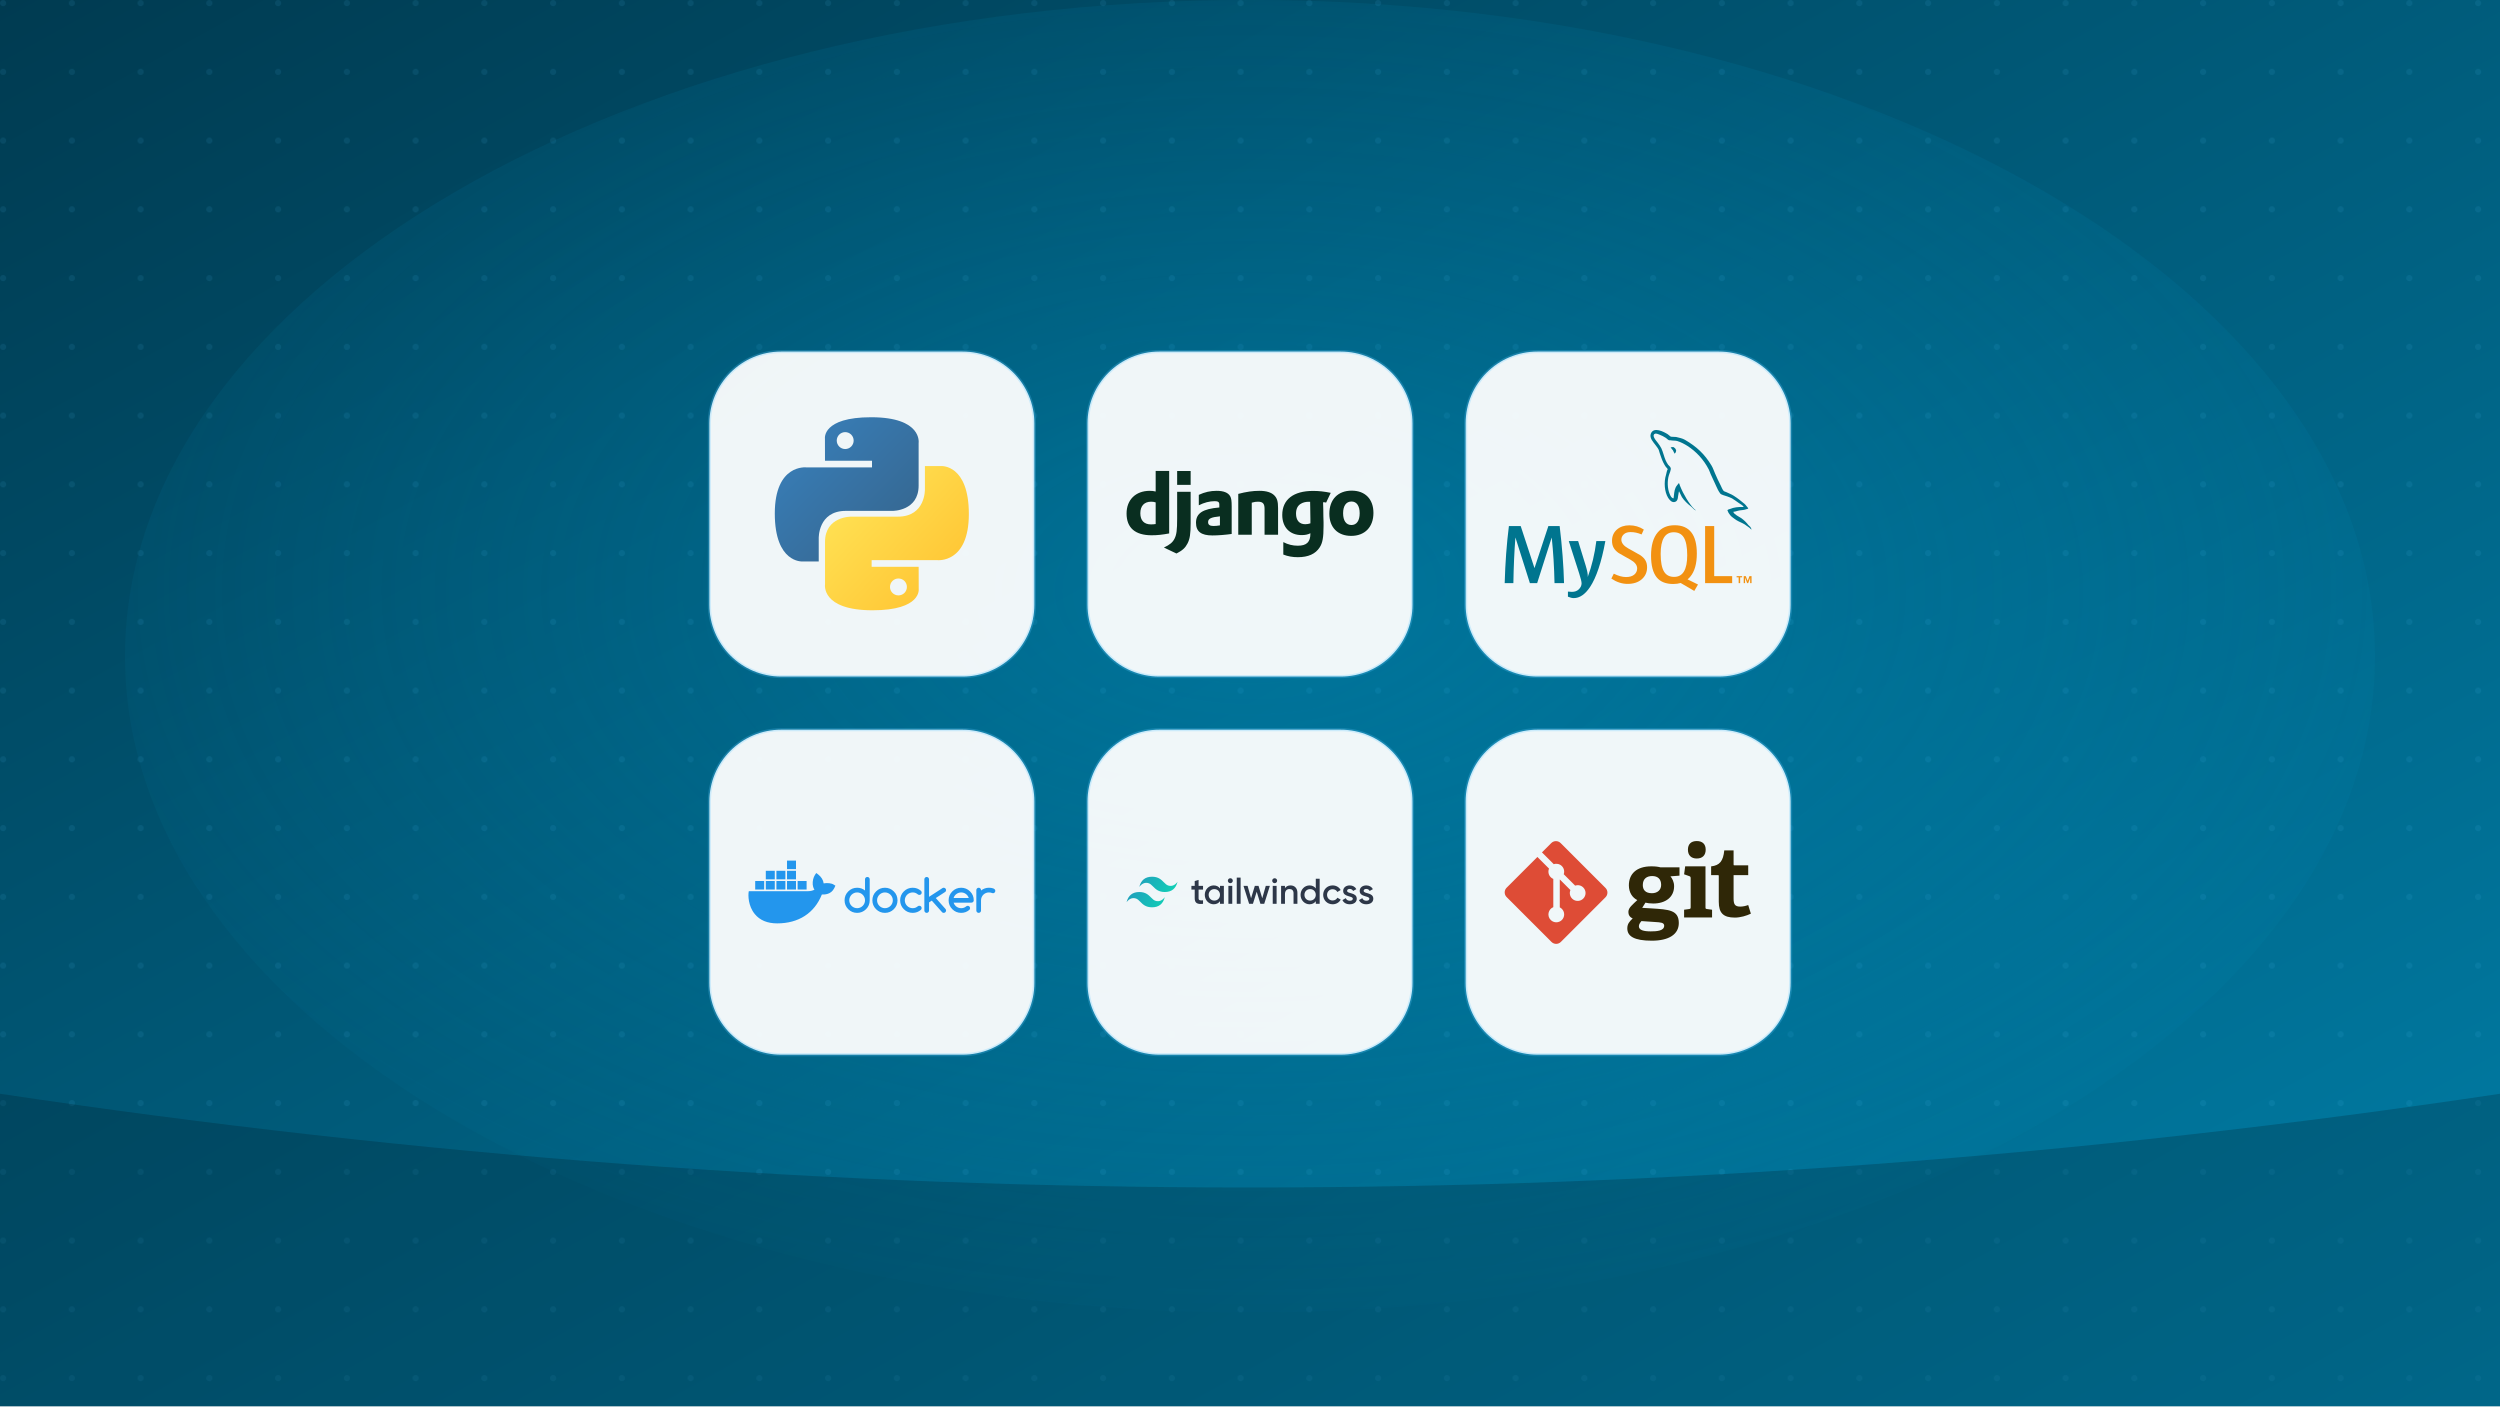
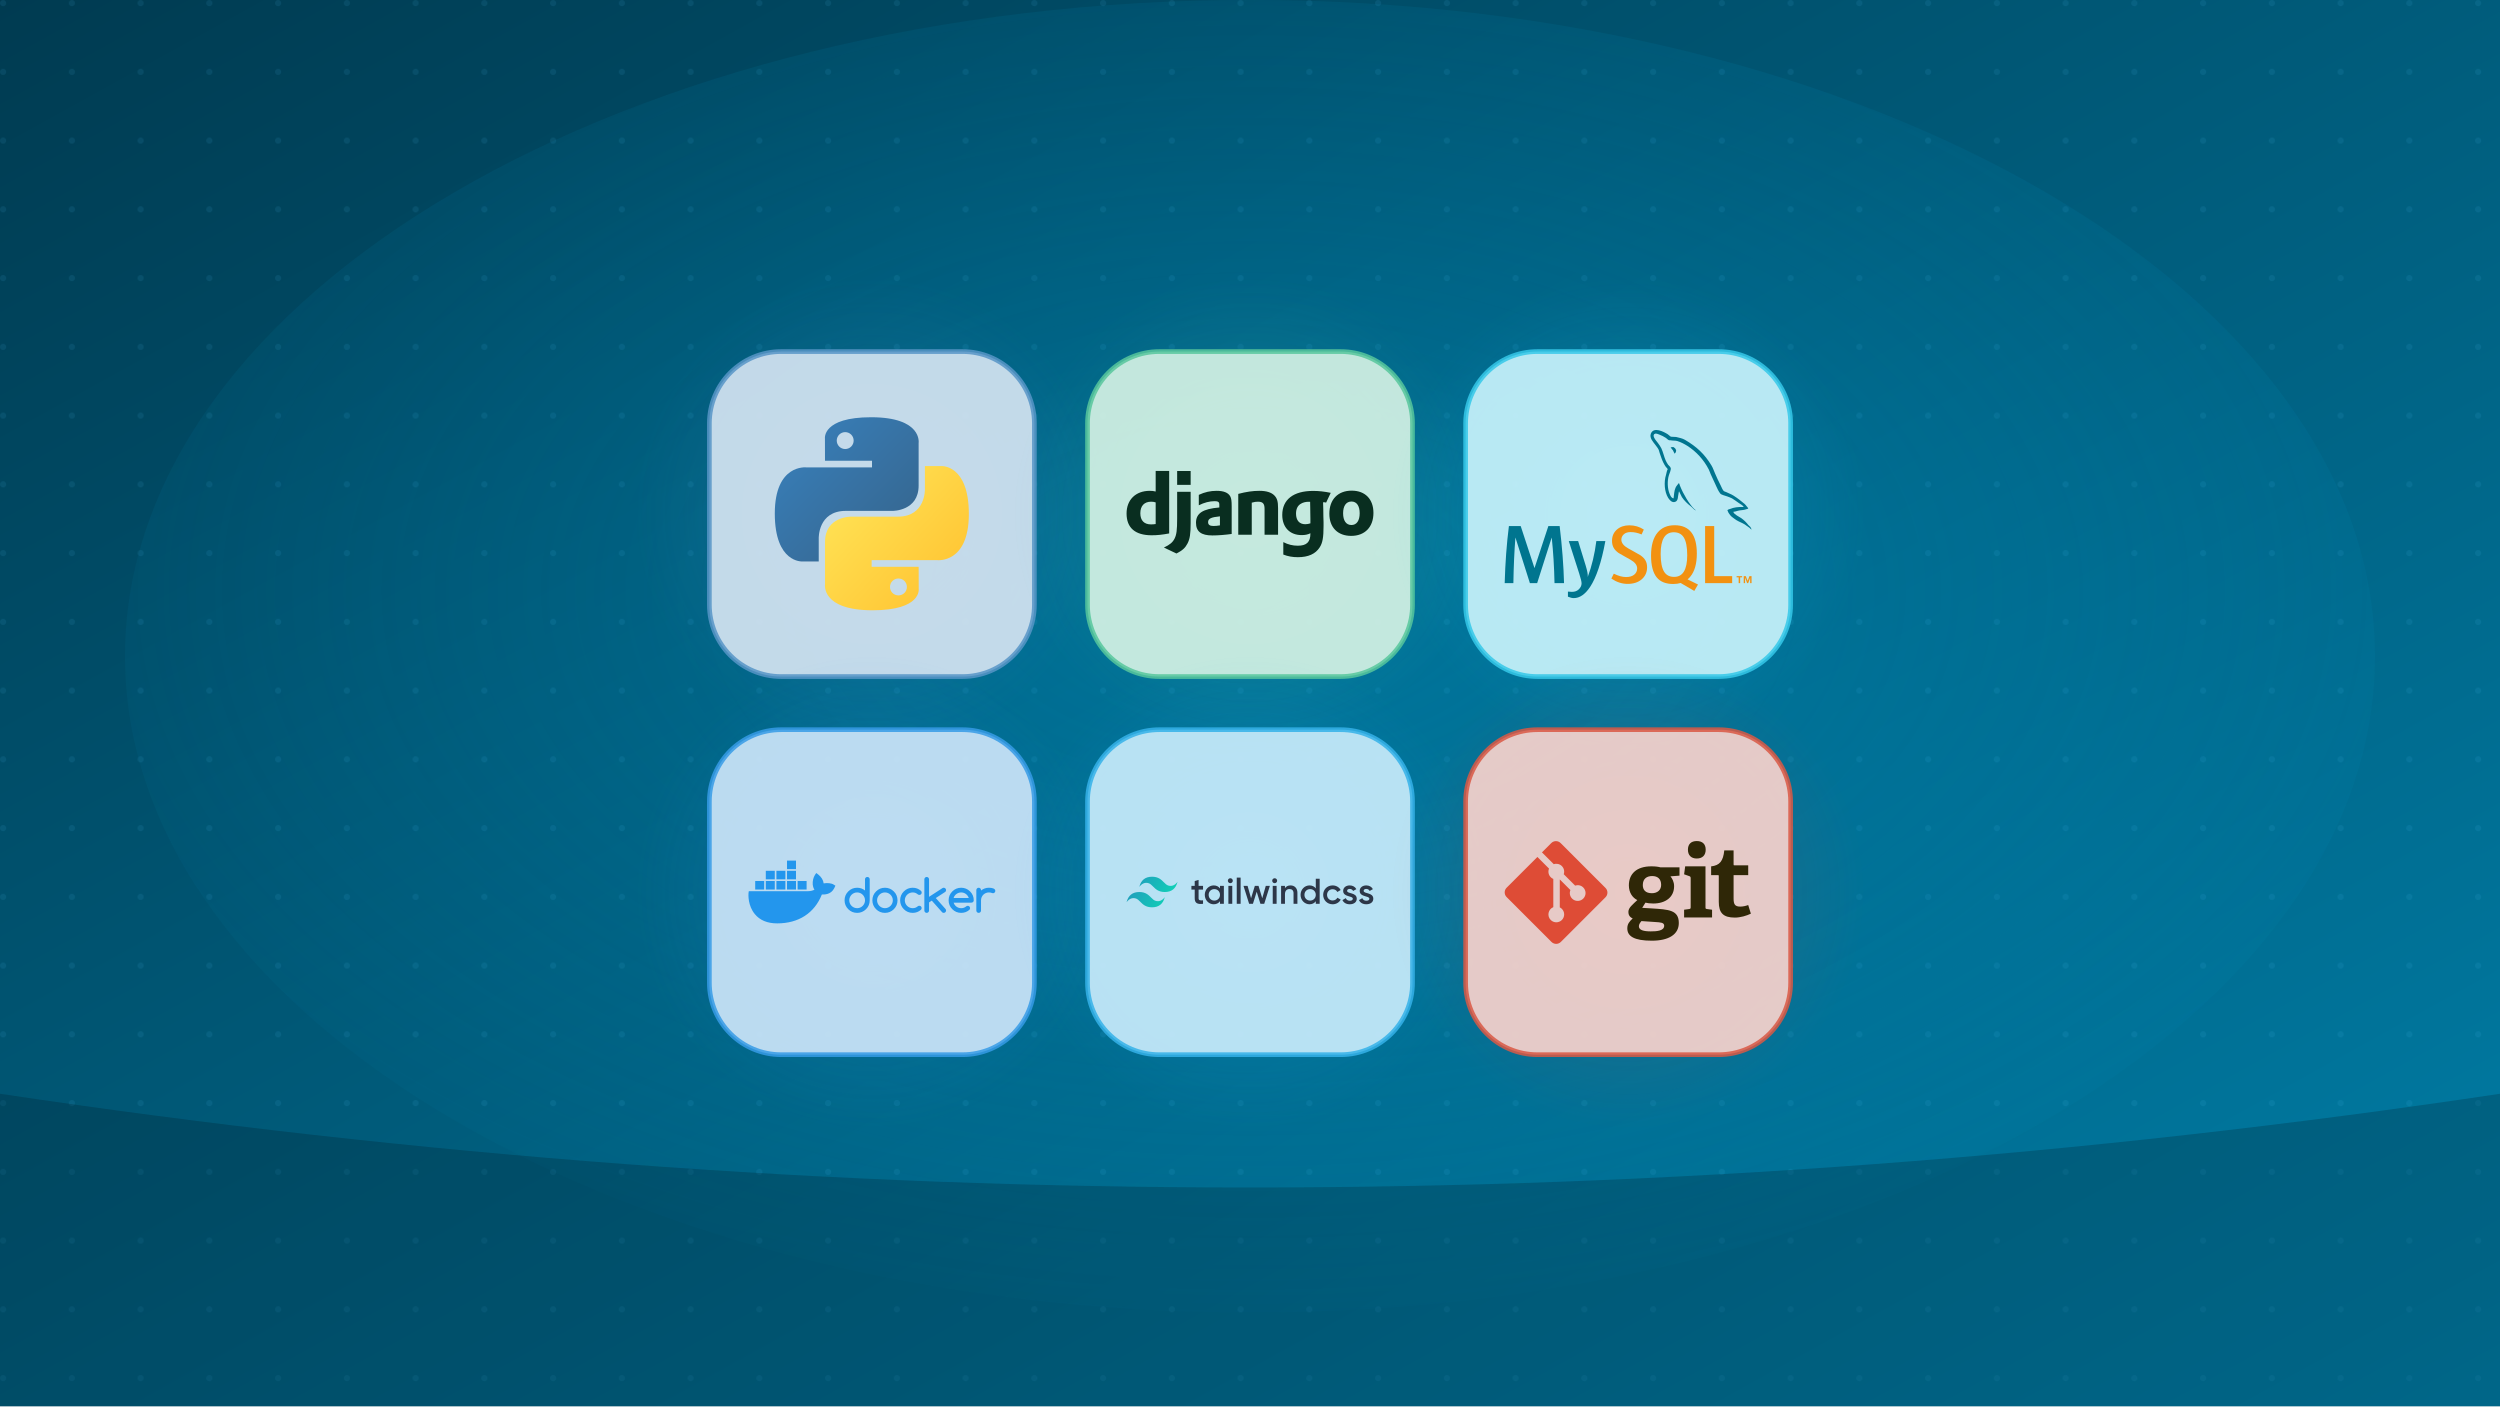
<svg xmlns="http://www.w3.org/2000/svg" viewBox="0 0 1600 900" width="1600" height="900" role="img">
  <defs>
    <linearGradient id="fondo" x1="0" y1="0" x2="1" y2="1">
      <stop offset="0" stop-color="#003B51" />
      <stop offset="1" stop-color="#007EA7" />
    </linearGradient>
    <radialGradient id="halo" cx="0.5" cy="0.45" r="0.6">
      <stop offset="0" stop-color="#00B0E8" stop-opacity="0.30" />
      <stop offset="1" stop-color="#00B0E8" stop-opacity="0" />
    </radialGradient>
    <pattern id="puntos" width="44" height="44" patternUnits="userSpaceOnUse">
      <circle cx="2" cy="2" r="2" fill="#5DC9FF" fill-opacity="0.09" />
    </pattern>
+     <radialGradient id="halo-25cef4" cx="0.5" cy="0.5" r="0.5">
+       <stop offset="0" stop-color="#25CEF4" stop-opacity="0.34" />
+       <stop offset="0.5" stop-color="#25CEF4" stop-opacity="0.10" />
+       <stop offset="1" stop-color="#25CEF4" stop-opacity="0" />
+     </radialGradient>
+     <radialGradient id="halo-2ab2ef" cx="0.5" cy="0.5" r="0.5">
+       <stop offset="0" stop-color="#2AB2EF" stop-opacity="0.34" />
+       <stop offset="0.5" stop-color="#2AB2EF" stop-opacity="0.10" />
+       <stop offset="1" stop-color="#2AB2EF" stop-opacity="0" />
+     </radialGradient>
+     <radialGradient id="halo-3399e6" cx="0.5" cy="0.5" r="0.5">
+       <stop offset="0" stop-color="#3399E6" stop-opacity="0.34" />
+       <stop offset="0.5" stop-color="#3399E6" stop-opacity="0.10" />
+       <stop offset="1" stop-color="#3399E6" stop-opacity="0" />
+     </radialGradient>
+     <radialGradient id="halo-5393c6" cx="0.5" cy="0.5" r="0.5">
+       <stop offset="0" stop-color="#5393C6" stop-opacity="0.34" />
+       <stop offset="0.5" stop-color="#5393C6" stop-opacity="0.10" />
+       <stop offset="1" stop-color="#5393C6" stop-opacity="0" />
+     </radialGradient>
+     <radialGradient id="halo-53c69a" cx="0.5" cy="0.5" r="0.5">
+       <stop offset="0" stop-color="#53C69A" stop-opacity="0.34" />
+       <stop offset="0.5" stop-color="#53C69A" stop-opacity="0.10" />
+       <stop offset="1" stop-color="#53C69A" stop-opacity="0" />
+     </radialGradient>
+     <radialGradient id="halo-d85440" cx="0.5" cy="0.5" r="0.5">
+       <stop offset="0" stop-color="#D85440" stop-opacity="0.34" />
+       <stop offset="0.5" stop-color="#D85440" stop-opacity="0.10" />
+       <stop offset="1" stop-color="#D85440" stop-opacity="0" />
+     </radialGradient>
  </defs>
  <rect width="1600" height="900" fill="url(#fondo)" />
  <rect width="1600" height="900" fill="url(#puntos)" />
  <ellipse cx="800" cy="420" rx="720" ry="420" fill="url(#halo)" />
  <path d="M0 900 L1600 900 L1600 700 Q800 820 0 700 Z" fill="#00131D" fill-opacity="0.22" />
  <g>
-     <rect x="454" y="225" width="208" height="208" rx="46" fill="#FFFFFF" fill-opacity="0.94" />
-     <rect x="454" y="225" width="208" height="208" rx="46" fill="none" stroke="#5DC9FF" stroke-opacity="0.25" stroke-width="2" />
+     <ellipse cx="558" cy="329" rx="152" ry="152" fill="url(#halo-5393c6)" />
+     <rect x="454" y="225" width="208" height="208" rx="46" fill="#D1E2F0" fill-opacity="0.93" />
+     <rect x="454" y="225" width="208" height="208" rx="46" fill="none" stroke="#5795C7" stroke-opacity="0.85" stroke-width="3" />
    <g transform="translate(495.8 267.0) scale(0.4863)">
      <defs>
        <linearGradient id="pyA" x1="12.959%" x2="79.639%" y1="12.039%" y2="78.201%">
          <stop offset="0%" stop-color="#387eb8" />
          <stop offset="100%" stop-color="#366994" />
        </linearGradient>
        <linearGradient id="pyB" x1="19.128%" x2="90.742%" y1="20.579%" y2="88.429%">
          <stop offset="0%" stop-color="#ffe052" />
          <stop offset="100%" stop-color="#ffc331" />
        </linearGradient>
+         <radialGradient id="halo-25cef4" cx="0.5" cy="0.5" r="0.5">
+           <stop offset="0" stop-color="#25CEF4" stop-opacity="0.34" />
+           <stop offset="0.5" stop-color="#25CEF4" stop-opacity="0.10" />
+           <stop offset="1" stop-color="#25CEF4" stop-opacity="0" />
+         </radialGradient>
+         <radialGradient id="halo-2ab2ef" cx="0.5" cy="0.5" r="0.5">
+           <stop offset="0" stop-color="#2AB2EF" stop-opacity="0.34" />
+           <stop offset="0.5" stop-color="#2AB2EF" stop-opacity="0.10" />
+           <stop offset="1" stop-color="#2AB2EF" stop-opacity="0" />
+         </radialGradient>
+         <radialGradient id="halo-3399e6" cx="0.5" cy="0.5" r="0.5">
+           <stop offset="0" stop-color="#3399E6" stop-opacity="0.34" />
+           <stop offset="0.5" stop-color="#3399E6" stop-opacity="0.10" />
+           <stop offset="1" stop-color="#3399E6" stop-opacity="0" />
+         </radialGradient>
+         <radialGradient id="halo-5393c6" cx="0.5" cy="0.5" r="0.5">
+           <stop offset="0" stop-color="#5393C6" stop-opacity="0.34" />
+           <stop offset="0.5" stop-color="#5393C6" stop-opacity="0.10" />
+           <stop offset="1" stop-color="#5393C6" stop-opacity="0" />
+         </radialGradient>
+         <radialGradient id="halo-53c69a" cx="0.5" cy="0.5" r="0.5">
+           <stop offset="0" stop-color="#53C69A" stop-opacity="0.34" />
+           <stop offset="0.5" stop-color="#53C69A" stop-opacity="0.10" />
+           <stop offset="1" stop-color="#53C69A" stop-opacity="0" />
+         </radialGradient>
+         <radialGradient id="halo-d85440" cx="0.5" cy="0.5" r="0.5">
+           <stop offset="0" stop-color="#D85440" stop-opacity="0.34" />
+           <stop offset="0.5" stop-color="#D85440" stop-opacity="0.10" />
+           <stop offset="1" stop-color="#D85440" stop-opacity="0" />
+         </radialGradient>
      </defs>
      <path fill="url(#pyA)" d="M126.916.072c-64.832 0-60.784 28.115-60.784 28.115l.072 29.128h61.868v8.745H41.631S.145 61.355.145 126.77c0 65.417 36.21 63.097 36.21 63.097h21.61v-30.356s-1.165-36.21 35.632-36.21h61.362s34.475.557 34.475-33.319V33.97S194.67.072 126.916.072M92.802 19.66a11.12 11.12 0 0 1 11.13 11.13a11.12 11.12 0 0 1-11.13 11.13a11.12 11.12 0 0 1-11.13-11.13a11.12 11.12 0 0 1 11.13-11.13" />
      <path fill="url(#pyB)" d="M128.757 254.126c64.832 0 60.784-28.115 60.784-28.115l-.072-29.127H127.6v-8.745h86.441s41.486 4.705 41.486-60.712c0-65.416-36.21-63.096-36.21-63.096h-21.61v30.355s1.165 36.21-35.632 36.21h-61.362s-34.475-.557-34.475 33.32v56.013s-5.235 33.897 62.518 33.897m34.114-19.586a11.12 11.12 0 0 1-11.13-11.13a11.12 11.12 0 0 1 11.13-11.131a11.12 11.12 0 0 1 11.13 11.13a11.12 11.12 0 0 1-11.13 11.13" />
    </g>
  </g>
  <g>
-     <rect x="696" y="225" width="208" height="208" rx="46" fill="#FFFFFF" fill-opacity="0.94" />
-     <rect x="696" y="225" width="208" height="208" rx="46" fill="none" stroke="#5DC9FF" stroke-opacity="0.25" stroke-width="2" />
+     <ellipse cx="800" cy="329" rx="152" ry="152" fill="url(#halo-53c69a)" />
+     <rect x="696" y="225" width="208" height="208" rx="46" fill="#D1F0E4" fill-opacity="0.93" />
+     <rect x="696" y="225" width="208" height="208" rx="46" fill="none" stroke="#57C79C" stroke-opacity="0.85" stroke-width="3" />
    <g transform="translate(721.0 301.4) scale(0.3086)">
      <path fill="#092e20" d="M386.892 41.423c12.001 0 23.093 1.271 36.548 3.998l-9.588 20.198c-7.455-1.455-.597-.195-6.23-.74v2.91l.362 11.816l.18 15.274c.182 3.817.182 7.636.365 11.454v7.637c0 24.001-2 35.273-8 44.545c-8.727 13.638-23.819 20.365-45.273 20.365c-10.91 0-20.363-1.636-30.183-5.455v-25.818h.002c9.82 5.09 19.637 7.453 30 7.453c18.363 0 26.182-7.453 26.182-25.273v-.545c-5.454 2.726-10.91 3.818-18.181 3.818c-24.546 0-40.185-16.182-40.185-41.818c0-31.821 23.093-49.82 64-49.82M132.91 43.24v64.909c0 22.365-1.637 33.091-6.545 42.365c-4.547 8.91-10.548 14.545-22.91 20.728l-26.001-12.364c12.364-5.818 18.363-10.907 22.181-18.729c4.001-8 5.275-17.273 5.275-41.636V43.241zm333.998-2.364c28 0 45.092 17.638 45.092 46.183c0 29.275-17.817 47.638-46.183 47.638c-28.002 0-45.275-17.637-45.275-46c.002-29.458 17.821-47.82 46.366-47.82m-279.993.365c14.364 0 23.818 3.817 28 11.272c2.363 4.182 3.09 9.636 3.09 21.274v56.908c-12.547 1.818-28.364 3.092-40 3.092c-23.454 0-34.002-8.185-34.002-26.365c0-19.638 14-28.728 48.366-31.638v-6.182c0-5.09-2.545-6.907-9.637-6.907c-10.363 0-22 2.908-32.91 8.546V49.604c12.366-5.816 24.183-8.362 37.093-8.362M88.365 0v129.607c-14.363 2.727-24.91 3.818-36.363 3.818C17.818 133.425 0 117.97 0 88.333c0-28.546 18.91-47.09 48.183-47.09c4.545 0 8 .362 12.182 1.453V0zm187.278 41.242c14.364 0 24.728 3.272 30.912 9.636c5.818 5.999 7.635 12.544 7.635 26.546v54.909h-28.001V78.515c0-10.727-3.636-14.729-13.636-14.729c-3.818 0-7.272.364-12.91 2v66.547h-28V47.604c16.545-4.363 30.181-6.362 44-6.362m-82.001 52.909c-18.547 1.818-24.547 4.728-24.547 12c0 5.454 3.456 8 11.092 8c4.182 0 8-.363 13.455-1.272zm272.904-30.728c-11.093 0-17.459 8.91-17.459 24.363c.002 15.456 6.366 24.365 17.273 24.365c10.73 0 17.094-8.91 17.094-24.365c0-15.272-6.183-24.363-16.908-24.363m-415.635.363c-14.182 0-22.365 8.728-22.365 24c0 14.91 7.82 23.092 22.183 23.092c3.09 0 5.636-.182 9.636-.726V65.24c-3.273-1.09-6-1.454-9.454-1.454m310.71 4.18c-6.725 3.82-10.182 10.73-10.182 20.547c0 14.002 6.911 22.001 19.274 22.001c3.818 0 6.91-.728 10.545-1.818v-9.635c0-3.273-.18-6.911-.18-10.728l-.181-12.909l-.183-9.273v-2.183h-2.91c-5.453-.182-11.817 1.272-16.182 3.999M132.91.15v28.728h-28V.149z" />
    </g>
  </g>
  <g>
-     <rect x="938" y="225" width="208" height="208" rx="46" fill="#FFFFFF" fill-opacity="0.94" />
-     <rect x="938" y="225" width="208" height="208" rx="46" fill="none" stroke="#5DC9FF" stroke-opacity="0.25" stroke-width="2" />
+     <ellipse cx="1042" cy="329" rx="152" ry="152" fill="url(#halo-25cef4)" />
+     <rect x="938" y="225" width="208" height="208" rx="46" fill="#C6F1FA" fill-opacity="0.93" />
+     <rect x="938" y="225" width="208" height="208" rx="46" fill="none" stroke="#35C8E9" stroke-opacity="0.85" stroke-width="3" />
    <g transform="translate(963.0 275.2) scale(0.3086)">
      <path fill="#00758f" d="m152.31 230.297l15.56 50.487c3.496 11.463 4.954 19.465 4.37 24.026q12.765-34.188 17.839-74.513h18.71q-12.069 65.65-31.827 95.41c-10.262 15.289-21.504 22.933-33.746 22.933c-3.264 0-7.288-.986-12.063-2.944v-10.55c2.333.342 5.07.525 8.218.525q8.565-.002 13.816-4.742c4.193-3.849 6.292-8.175 6.292-12.97c0-3.274-1.637-9.993-4.896-20.157l-21.68-67.505zM33.223 199.266l28.5 86.956h.176l28.675-86.956h23.428c5.13 43.124 8.16 82.581 9.09 118.346H103.34q-1.044-50.148-5.768-94.32H97.4l-30.078 94.32H52.28l-29.896-94.32h-.176q-3.325 42.422-4.196 94.32H0c1.164-42.08 4.077-81.525 8.739-118.346z" />
      <path fill="#f29111" d="M352.498 197.51c30.657 0 45.986 19.586 45.986 58.739c0 21.276-4.61 37.347-13.821 48.204c-1.66 1.984-3.495 3.698-5.427 5.286l21.695 10.727l-.021-.001l-7.703 13.302l-28.253-16.485q-7.026 2.08-15.451 2.08c-15.053 0-26.297-4.387-33.731-13.15c-8.16-9.694-12.238-24.955-12.238-45.757c0-21.156 4.602-37.166 13.816-48.037c8.392-9.944 20.11-14.909 35.148-14.909m-93.88.172c10.957 0 20.92 2.932 29.894 8.775l-4.558 10.157c-7.679-3.264-15.25-4.903-22.716-4.903c-6.058 0-10.726 1.458-13.98 4.392c-3.272 2.908-5.296 6.65-5.296 11.212c0 7.01 4.994 13.089 14.215 18.225a816 816 0 0 1 9.031 5.011l.688.387l.345.194l.689.387l.344.194l.688.388c6.98 3.935 13.548 7.691 13.548 7.691c9.22 6.545 13.816 13.523 13.816 25.016c0 10.037-3.678 18.276-11.01 24.723c-7.337 6.418-17.194 9.636-29.538 9.636c-11.545 0-22.734-3.704-33.572-11.05l5.07-10.166c9.327 4.675 17.767 7.01 25.346 7.01c7.108 0 12.672-1.587 16.697-4.721c4.017-3.157 6.424-7.56 6.424-13.143c0-7.027-4.888-13.034-13.855-18.073a898 898 0 0 1-8.395-4.697l-.687-.389c-1.262-.713-2.533-1.435-3.778-2.142l-.675-.384c-6.055-3.444-11.29-6.453-11.29-6.453c-8.964-6.557-13.459-13.592-13.459-25.184c0-9.587 3.352-17.336 10.046-23.231q10.066-8.862 25.968-8.862m175.895 1.584v103.788h37.238v14.558h-56.124V199.266zm57.93 103.833v2.46h-4.094v12.04h-3.13v-12.04h-4.253v-2.46zm7.56 0l3.931 9.884l3.611-9.884h4.437v14.5h-2.95v-11.035l-4.11 11.035h-2.127l-4.117-11.035h-.158v11.035h-2.791v-14.5zM350.57 212.064c-18.066 0-27.104 14.91-27.104 44.71c0 17.07 2.395 29.448 7.176 37.163c4.428 7.14 11.363 10.703 20.806 10.703c18.066 0 27.103-15.026 27.103-45.064c0-16.831-2.395-29.103-7.17-36.822c-4.433-7.124-11.365-10.69-20.81-10.69" />
      <path fill="#00758f" d="M303.218 7.333c5.993-14.726 26.948-3.574 35.08 1.57c1.993 1.287 4.279 4.006 6.564 5.011c3.565.14 7.127.419 10.698.568c6.698 1.574 12.972 2.86 18.25 5.866c24.528 14.445 40.495 29.165 55.19 53.479c3.14 5.15 4.709 10.723 7.274 16.296c3.56 8.307 7.56 17.027 11.692 24.882c1.85 3.724 3.281 7.865 5.85 11.01c1.003 1.438 3.852 1.862 5.555 2.721c4.708 2.437 10.412 4.287 14.84 7.147c8.269 5.156 16.264 11.3 23.532 17.59c2.709 2.428 4.555 5.865 7.136 8.433v1.296c-2.291.703-4.574 1.423-6.859 2c-4.991 1.282-9.412.992-14.254 2.275c-2.992.868-6.707 2.013-9.845 2.304l.29.292c1.846 5.275 11.834 9.565 16.402 12.72c5.548 4.004 10.689 8.86 14.827 14.437c1.429 1.423 2.858 2.718 4.28 4.137c.994 1.438 1.274 3.298 2.28 4.58v.434c-1.114-.393-1.915-1.143-2.674-1.927l-.453-.473c-.453-.47-.91-.932-1.431-1.313c-3.148-2.15-6.274-4.722-9.422-6.721c-5.412-3.434-11.689-5.427-17.246-8.874c-3.142-2.001-6.137-4.28-9.132-6.57c-2.715-2.007-5.705-5.861-7.411-8.721c-1.005-1.58-1.143-3.437-2.291-4.58c.205-1.909 1.954-2.476 3.719-2.942l.406-.107c.609-.158 1.205-.316 1.725-.525c7.414-3.148 16.253-4.29 27.667-4.004c-.43-2.866-7.562-6.437-9.839-8.153c-4.57-3.294-9.409-6.731-14.257-9.729c-2.569-1.57-6.996-2.716-9.842-3.999c-3.851-1.574-12.41-3.147-14.544-6.145c-3.625-4.726-6.229-10.363-8.757-16.057l-.688-1.554l-.69-1.553c-2.988-6.857-6.7-14.006-9.695-21.027c-1.566-3.425-2.285-6.431-4-9.716c-10.407-20.158-25.81-37.035-44.485-48.904c-6.137-3.862-12.98-7.436-20.534-9.865c-4.281-1.293-9.419-.578-13.98-1.57h-3.002c-2.562-.722-4.701-3.438-6.7-4.87c-4.415-2.998-8.837-5.011-14.117-7.15c-1.85-.858-7.133-2.856-8.977-1.283c-1.142.287-1.721.718-2.002 1.864c-1.136 1.71-.137 4.286.57 5.863c2.142 4.57 5.134 7.286 7.85 11.148c2.416 3.425 5.417 7.287 7.13 11.011c3.696 8.005 5.417 16.874 8.842 24.878c1.27 3.01 3.279 6.435 5.128 9.15c1.567 2.155 4.416 3.713 5.278 6.441c1.718 2.86-2.572 12.297-3.565 15.294c-3.715 11.727-2.995 28.028 1.283 38.193l.228.536l.228.543c1.562 3.723 3.234 7.732 7.387 8.773c.286-.284 0-.135.567-.284c1.005-7.868 1.288-15.445 4-21.601c1.567-3.849 4.696-6.57 6.841-9.712c1.43.856 1.43 3.437 2.282 5.145c1.856 4.43 3.849 9.287 6.137 13.73c4.696 9.15 9.98 18.021 15.967 26.025c2.005 2.859 4.85 6.006 7.416 8.581c1.143.997 2.423 1.573 3.282 2.856h.28v.432c-4.278-1.577-6.99-6.003-10.402-8.587c-6.424-4.857-14.117-12.151-18.545-19.15c-1.852-4.018-3.854-7.869-5.85-11.867v-.289c-.853 1.142-.567 2.276-.994 4.004c-1.852 7.145-.426 15.296-6.843 17.866c-7.274 3.01-12.7-4.857-14.977-8.432c-7.276-11.866-9.269-31.884-4.138-48.043c1.14-3.577 1.295-7.867 3.285-10.723c-.43-2.582-2.42-3.288-3.571-4.87c-1.996-2.704-3.705-5.854-5.268-8.857c-3.002-5.866-5.138-12.875-7.417-19.166c-1.002-2.569-1.289-5.148-2.288-7.58c-1.704-3.712-4.845-7.436-7.268-10.72c-3.281-4.72-12.837-13.868-8.985-23.168m46.772 28.015c.381.382.841.716 1.317 1.045l.574.394c.765.53 1.506 1.088 1.96 1.848c.72 1.006.854 1.999 1.716 3.007c0 3.437-.996 5.722-3.007 7.146c0 0-.137.15-.278.29c-1.14-2.291-2.139-4.57-3.287-6.859c-1.414-1.998-3.413-3.583-4.565-5.866h-.277v-.287c1.721-.425 3.428-.718 5.847-.718" />
    </g>
  </g>
  <g>
-     <rect x="454" y="467" width="208" height="208" rx="46" fill="#FFFFFF" fill-opacity="0.94" />
-     <rect x="454" y="467" width="208" height="208" rx="46" fill="none" stroke="#5DC9FF" stroke-opacity="0.25" stroke-width="2" />
+     <ellipse cx="558" cy="571" rx="152" ry="152" fill="url(#halo-3399e6)" />
+     <rect x="454" y="467" width="208" height="208" rx="46" fill="#C9E4F8" fill-opacity="0.93" />
+     <rect x="454" y="467" width="208" height="208" rx="46" fill="none" stroke="#379BE6" stroke-opacity="0.85" stroke-width="3" />
    <g transform="translate(479.0 550.8) scale(0.3086)">
      <path fill="#2396ed" d="m140.598 25.715l3.892 2.818c6.77 5.46 10.662 11.625 11.508 18.67c7.277-1.409 16.584-.352 20.646 2.466l3.723 2.29l-.677 1.41c-1.185 2.641-1.523 3.346-1.692 3.698c-6.6 13.21-19.631 13.386-25.723 13.21c-15.4 38.573-48.23 59.885-92.57 59.885c-20.476 0-36.045-6.517-46.538-19.375C-.709 93.88-.709 71.862.475 64.817l.339-1.41h122.353c6.43 0 11.339-1.76 13.708-3.17c-2.539-3.875-3.385-8.278-3.554-10.744c-.508-7.045 1.185-14.443 4.57-19.727zm106.014 8.179q2.048 0 3.468 1.373t1.42 3.467v43.563q0 10.89-7.634 18.43q-7.726 7.633-18.43 7.633q-10.798 0-18.43-7.633q-7.633-7.633-7.633-18.43t7.633-18.43q7.632-7.634 18.43-7.633q9.262 0 16.336 5.724V38.734q0-2.094 1.373-3.467t3.467-1.373m36.49 22.34q10.705 0 18.43 7.632q3.818 3.818 5.702 8.424q1.885 4.608 1.932 10.007q0 10.89-7.633 18.43q-7.725 7.633-18.43 7.633q-10.798 0-18.43-7.633q-7.634-7.633-7.634-18.43t7.633-18.43q7.633-7.634 18.43-7.633m57.574 0q9.82 0 16.988 6.33q1.675 1.488 1.675 3.676q0 2.095-1.373 3.49q-1.373 1.397-3.467 1.397a4.93 4.93 0 0 1-3.165-1.117q-2.373-2.002-4.98-3.025t-5.678-1.024q-3.397 0-6.376 1.28a16.7 16.7 0 0 0-5.213 3.49a16.2 16.2 0 0 0-3.514 5.19q-1.28 2.977-1.28 6.376q0 3.397 1.28 6.376a16.2 16.2 0 0 0 3.514 5.19a16.7 16.7 0 0 0 5.213 3.49q2.979 1.28 6.376 1.28q3.072 0 5.678-1q2.607-1.002 4.933-3.003q1.304-.977 3.072-1.024q2.094 0 3.467 1.373t1.373 3.468q0 2.048-1.535 3.583q-7.214 6.33-16.988 6.33q-10.798 0-18.43-7.633q-7.633-7.633-7.633-18.43t7.633-18.43t18.43-7.633m29.044-22.34q2.001 0 3.42 1.42q1.42 1.418 1.42 3.467v36.302l27.832-18.105q1.163-.744 2.606-.744q1.024 0 1.908.372q.885.372 1.536 1.047t1.047 1.56t.396 1.86q0 2.607-1.862 3.864l-19.5 12.66l20.012 22.525q1.35 1.489 1.35 3.398q0 .977-.396 1.861a5.4 5.4 0 0 1-1.047 1.56q-.651.675-1.536 1.046a4.9 4.9 0 0 1-1.908.373q-1.955 0-3.258-1.257l-21.502-24.155l-5.678 3.724v16.801q0 2.001-1.42 3.444t-3.42 1.443q-2.048 0-3.468-1.443t-1.42-3.444V38.781q0-2.048 1.42-3.468t3.468-1.42m71.489 22.34q10.704 0 18.43 7.632q3.816 3.77 5.725 8.401q1.908 4.63 1.908 10.03q0 2.094-1.42 3.467t-3.467 1.373h-36.86a15.9 15.9 0 0 0 2.327 4.677a16.3 16.3 0 0 0 3.606 3.63a16.7 16.7 0 0 0 4.562 2.351q2.49.838 5.189.838q3.072 0 5.631-.931q2.56-.93 4.748-2.793a5.1 5.1 0 0 1 3.21-1.21q2.095 0 3.468 1.373t1.373 3.468q0 2.047-1.396 3.49q-7.214 6.33-17.034 6.33q-10.798 0-18.43-7.633q-7.633-7.633-7.633-18.43t7.633-18.43t18.43-7.633m57.48 0q2.048 0 4.398.279q2.35.28 4.329 1q1.978.721 3.28 1.978q1.305 1.257 1.304 3.258q0 1.025-.396 1.909a5.4 5.4 0 0 1-1.047 1.559q-.651.675-1.536 1.047a4.9 4.9 0 0 1-1.908.372q-.885 0-2.048-.512q-2.932-1.163-6.376-1.163q-3.397 0-6.376 1.28q-2.978 1.28-5.19 3.49q-2.21 2.211-3.49 5.19q-1.28 2.977-1.28 6.376v21.223q0 2.001-1.42 3.42t-3.42 1.42q-2.048 0-3.467-1.42t-1.42-3.42V61.074q0-2.002 1.42-3.42q1.42-1.42 3.467-1.42q2.001 0 3.42 1.42q1.42 1.418 1.42 3.42v.93a26.7 26.7 0 0 1 7.586-4.281q4.095-1.49 8.75-1.49M225.436 65.96q-3.444 0-6.423 1.303t-5.166 3.514t-3.467 5.19t-1.28 6.329t1.28 6.33t3.467 5.189t5.166 3.514q2.979 1.302 6.423 1.303q3.397 0 6.376-1.303a16.6 16.6 0 0 0 5.19-3.538a16.8 16.8 0 0 0 3.49-5.189q1.28-2.955 1.28-6.306t-1.28-6.307a16.8 16.8 0 0 0-3.49-5.189a16.6 16.6 0 0 0-5.19-3.537q-2.978-1.303-6.376-1.303m57.667 0q-3.444 0-6.423 1.303t-5.166 3.514t-3.468 5.19t-1.28 6.329t1.28 6.33q1.281 2.978 3.468 5.189t5.166 3.514t6.423 1.303q3.397 0 6.376-1.303a16.6 16.6 0 0 0 5.19-3.538a16.8 16.8 0 0 0 3.49-5.189q1.28-2.955 1.28-6.306t-1.28-6.307a16.8 16.8 0 0 0-3.49-5.189a16.6 16.6 0 0 0-5.19-3.537q-2.979-1.303-6.376-1.303m158.106 0q-2.653 0-5.166.837a17 17 0 0 0-4.608 2.35a16.1 16.1 0 0 0-3.63 3.631a15.1 15.1 0 0 0-2.28 4.677h31.368a15.6 15.6 0 0 0-2.35-4.677a16.8 16.8 0 0 0-3.63-3.63a16.7 16.7 0 0 0-4.561-2.35a16 16 0 0 0-5.143-.838M32.629 42.27v17.614H14.014V42.272zm22 0v17.614H36.014V42.272zm22 0v17.614H58.013V42.272zm22 0v17.614H80.013V42.272zm22 0v17.614h-18.616V42.272zm-22-21.135v17.613H80.013V21.136zm-22 0v17.613H58.013V21.136zm-22 0v17.613H36.014V21.136zM98.629 0v17.613H80.013V0z" />
    </g>
  </g>
  <g>
-     <rect x="696" y="467" width="208" height="208" rx="46" fill="#FFFFFF" fill-opacity="0.94" />
-     <rect x="696" y="467" width="208" height="208" rx="46" fill="none" stroke="#5DC9FF" stroke-opacity="0.25" stroke-width="2" />
+     <ellipse cx="800" cy="571" rx="152" ry="152" fill="url(#halo-2ab2ef)" />
+     <rect x="696" y="467" width="208" height="208" rx="46" fill="#C6EAFA" fill-opacity="0.93" />
+     <rect x="696" y="467" width="208" height="208" rx="46" fill="none" stroke="#35B1E9" stroke-opacity="0.85" stroke-width="3" />
    <g transform="translate(721.0 561.1) scale(0.3086)">
      <defs>
        <linearGradient id="twA" x1="-2.778%" x2="100%" y1="32%" y2="67.556%">
          <stop offset="0%" stop-color="#2298bd" />
          <stop offset="100%" stop-color="#0ed7b5" />
        </linearGradient>
+         <radialGradient id="halo-25cef4" cx="0.5" cy="0.5" r="0.5">
+           <stop offset="0" stop-color="#25CEF4" stop-opacity="0.34" />
+           <stop offset="0.5" stop-color="#25CEF4" stop-opacity="0.10" />
+           <stop offset="1" stop-color="#25CEF4" stop-opacity="0" />
+         </radialGradient>
+         <radialGradient id="halo-2ab2ef" cx="0.5" cy="0.5" r="0.5">
+           <stop offset="0" stop-color="#2AB2EF" stop-opacity="0.34" />
+           <stop offset="0.5" stop-color="#2AB2EF" stop-opacity="0.10" />
+           <stop offset="1" stop-color="#2AB2EF" stop-opacity="0" />
+         </radialGradient>
+         <radialGradient id="halo-3399e6" cx="0.5" cy="0.5" r="0.5">
+           <stop offset="0" stop-color="#3399E6" stop-opacity="0.34" />
+           <stop offset="0.5" stop-color="#3399E6" stop-opacity="0.10" />
+           <stop offset="1" stop-color="#3399E6" stop-opacity="0" />
+         </radialGradient>
+         <radialGradient id="halo-5393c6" cx="0.5" cy="0.5" r="0.5">
+           <stop offset="0" stop-color="#5393C6" stop-opacity="0.34" />
+           <stop offset="0.5" stop-color="#5393C6" stop-opacity="0.10" />
+           <stop offset="1" stop-color="#5393C6" stop-opacity="0" />
+         </radialGradient>
+         <radialGradient id="halo-53c69a" cx="0.5" cy="0.5" r="0.5">
+           <stop offset="0" stop-color="#53C69A" stop-opacity="0.34" />
+           <stop offset="0.5" stop-color="#53C69A" stop-opacity="0.10" />
+           <stop offset="1" stop-color="#53C69A" stop-opacity="0" />
+         </radialGradient>
+         <radialGradient id="halo-d85440" cx="0.5" cy="0.5" r="0.5">
+           <stop offset="0" stop-color="#D85440" stop-opacity="0.34" />
+           <stop offset="0.5" stop-color="#D85440" stop-opacity="0.10" />
+           <stop offset="1" stop-color="#D85440" stop-opacity="0" />
+         </radialGradient>
      </defs>
      <path fill="url(#twA)" d="M52.867 0Q31.72 0 26.433 21.147q7.93-10.575 18.504-7.93c4.021 1.005 6.896 3.923 10.078 7.153c5.183 5.26 11.182 11.35 24.285 11.35q21.147 0 26.433-21.147q-7.93 10.575-18.503 7.93c-4.022-1.005-6.896-3.923-10.078-7.153C71.968 6.09 65.97 0 52.867 0M26.433 31.72Q5.287 31.72 0 52.867q7.93-10.575 18.503-7.93c4.022 1.005 6.897 3.923 10.078 7.152c5.184 5.262 11.183 11.35 24.286 11.35q21.146 0 26.433-21.146q-7.93 10.575-18.503 7.93C56.775 49.218 53.9 46.3 50.718 43.07c-5.183-5.26-11.182-11.35-24.285-11.35" />
      <path fill="#2d3748" d="M158.592 26.73h-9.226v17.858c0 4.762 3.125 4.688 9.226 4.39v7.217c-12.351 1.488-17.262-1.934-17.262-11.607V26.731h-6.845v-7.738h6.845V8.999l8.036-2.38v12.374h9.226zm35.17-7.737h8.036v37.202h-8.036v-5.357c-2.827 3.944-7.217 6.325-13.02 6.325c-10.12 0-18.528-8.557-18.528-19.569c0-11.086 8.408-19.568 18.527-19.568c5.804 0 10.194 2.38 13.021 6.25zm-11.756 30.506c6.696 0 11.756-4.985 11.756-11.905s-5.06-11.905-11.756-11.905s-11.756 4.985-11.756 11.905s5.06 11.905 11.756 11.905m33.185-36.087c-2.828 0-5.134-2.38-5.134-5.133a5.144 5.144 0 0 1 5.134-5.134a5.144 5.144 0 0 1 5.134 5.134c0 2.753-2.307 5.133-5.134 5.133m-4.018 42.783V18.993h8.035v37.202zm17.336 0V1.88h8.036v54.315zm60.194-37.202h8.482l-11.682 37.202h-7.887l-7.738-25.074l-7.812 25.074h-7.887l-11.682-37.202h8.482l7.218 25.67l7.812-25.67h7.664l7.738 25.67zm18.452-5.58c-2.827 0-5.134-2.381-5.134-5.134a5.144 5.144 0 0 1 5.134-5.134a5.144 5.144 0 0 1 5.134 5.134c0 2.753-2.307 5.133-5.134 5.133m-4.018 42.782V18.993h8.036v37.202zm36.905-38.17c8.333 0 14.286 5.655 14.286 15.328v22.842h-8.036V34.171c0-5.654-3.274-8.63-8.333-8.63c-5.283 0-9.45 3.124-9.45 10.714v19.94h-8.036V18.993h8.036v4.762c2.456-3.87 6.473-5.73 11.533-5.73m52.381-13.913h8.036v52.083h-8.036v-5.357c-2.827 3.944-7.217 6.325-13.02 6.325c-10.12 0-18.528-8.557-18.528-19.569c0-11.086 8.408-19.568 18.527-19.568c5.804 0 10.194 2.38 13.021 6.25zm-11.756 45.387c6.696 0 11.756-4.985 11.756-11.905s-5.06-11.905-11.756-11.905s-11.756 4.985-11.756 11.905s5.06 11.905 11.756 11.905m46.726 7.664c-11.235 0-19.643-8.557-19.643-19.569c0-11.086 8.408-19.568 19.643-19.568c7.292 0 13.616 3.794 16.593 9.598l-6.92 4.018c-1.637-3.497-5.283-5.73-9.747-5.73c-6.548 0-11.533 4.986-11.533 11.682s4.985 11.682 11.533 11.682c4.464 0 8.11-2.307 9.896-5.73l6.92 3.944c-3.126 5.878-9.45 9.673-16.742 9.673m29.985-27.902c0 6.77 20.015 2.678 20.015 16.443c0 7.44-6.473 11.459-14.509 11.459c-7.44 0-12.797-3.349-15.178-8.706l6.92-4.018c1.19 3.349 4.166 5.357 8.258 5.357c3.572 0 6.325-1.19 6.325-4.166c0-6.622-20.015-2.902-20.015-16.22c0-6.995 6.027-11.384 13.616-11.384c6.101 0 11.16 2.827 13.765 7.738l-6.77 3.794c-1.34-2.901-3.944-4.24-6.995-4.24c-2.902 0-5.432 1.264-5.432 3.943m34.301 0c0 6.77 20.015 2.678 20.015 16.443c0 7.44-6.473 11.459-14.509 11.459c-7.44 0-12.798-3.349-15.179-8.706l6.92-4.018c1.19 3.349 4.167 5.357 8.259 5.357c3.571 0 6.324-1.19 6.324-4.166c0-6.622-20.014-2.902-20.014-16.22c0-6.995 6.026-11.384 13.616-11.384c6.1 0 11.16 2.827 13.765 7.738l-6.771 3.794c-1.34-2.901-3.944-4.24-6.994-4.24c-2.902 0-5.432 1.264-5.432 3.943" />
    </g>
  </g>
  <g>
-     <rect x="938" y="467" width="208" height="208" rx="46" fill="#FFFFFF" fill-opacity="0.94" />
-     <rect x="938" y="467" width="208" height="208" rx="46" fill="none" stroke="#5DC9FF" stroke-opacity="0.25" stroke-width="2" />
+     <ellipse cx="1042" cy="571" rx="152" ry="152" fill="url(#halo-d85440)" />
+     <rect x="938" y="467" width="208" height="208" rx="46" fill="#F5D1CC" fill-opacity="0.93" />
+     <rect x="938" y="467" width="208" height="208" rx="46" fill="none" stroke="#D95845" stroke-opacity="0.85" stroke-width="3" />
    <g transform="translate(963.0 537.7) scale(0.6172)">
      <path fill="#2f2707" d="M152.984 37.214c-5.597 0-9.765 2.748-9.765 9.362c0 4.983 2.747 8.443 9.463 8.443c5.693 0 9.56-3.355 9.56-8.65c0-6-3.46-9.155-9.258-9.155m-11.19 46.701c-1.325 1.625-2.645 3.353-2.645 5.39c0 4.067 5.186 5.291 12.31 5.291c5.9 0 13.938-.414 13.938-5.9c0-3.261-3.867-3.462-8.753-3.768zm30.113-46.394c1.828 2.34 3.764 5.597 3.764 10.276c0 11.292-8.851 17.904-21.667 17.904c-3.259 0-6.209-.406-8.038-.914l-3.359 5.39l9.969.61c17.602 1.122 27.975 1.632 27.975 15.157c0 11.702-10.272 18.311-27.975 18.311c-18.413 0-25.433-4.68-25.433-12.716c0-4.578 2.035-7.015 5.596-10.378c-3.358-1.419-4.476-3.961-4.476-6.71c0-2.24 1.118-4.273 2.952-6.208c1.83-1.93 3.864-3.865 6.306-6.103c-4.984-2.442-8.75-7.732-8.75-15.262c0-11.697 7.733-19.731 23.295-19.731c4.376 0 7.022.402 9.362 1.017h19.84v8.644zm27.259-18.487c-5.8 0-9.157-3.36-9.157-9.161c0-5.793 3.356-8.95 9.157-8.95c5.9 0 9.258 3.157 9.258 8.95c0 5.801-3.357 9.161-9.258 9.161M186.04 80.171v-8.033l5.19-.71c1.425-.205 1.627-.509 1.627-2.038V39.48c0-1.116-.304-1.832-1.325-2.134l-5.492-1.935l1.118-8.238h21.061V69.39c0 1.63.098 1.833 1.629 2.039l5.188.71v8.032zm69.227-3.944c-4.376 2.135-10.785 4.068-16.586 4.068c-12.106 0-16.682-4.878-16.682-16.38V37.264c0-.61 0-1.017-.817-1.017h-7.12V27.19c8.955-1.02 12.513-5.496 13.632-16.585h9.666v14.45c0 .71 0 1.017.815 1.017h14.343v10.173H237.36v24.313c0 6.002 1.426 8.34 6.917 8.34c2.852 0 5.799-.71 8.24-1.626z" />
      <path fill="#de4c36" d="M104.529 49.53L58.013 3.017a6.86 6.86 0 0 0-9.703 0l-9.659 9.66l12.253 12.252a8.15 8.15 0 0 1 8.383 1.953a8.16 8.16 0 0 1 1.936 8.434L73.03 47.125c2.857-.984 6.154-.347 8.435 1.938a8.16 8.16 0 0 1 0 11.545a8.164 8.164 0 0 1-13.324-8.88L57.129 40.716l-.001 28.98a8.3 8.3 0 0 1 2.159 1.544a8.164 8.164 0 0 1 0 11.547c-3.19 3.19-8.36 3.19-11.545 0a8.164 8.164 0 0 1 2.672-13.328v-29.25a8.1 8.1 0 0 1-2.672-1.782c-2.416-2.413-2.997-5.958-1.759-8.925l-12.078-12.08L2.011 49.314a6.863 6.863 0 0 0 0 9.706l46.516 46.514a6.86 6.86 0 0 0 9.703 0l46.299-46.297a6.866 6.866 0 0 0 0-9.707" />
    </g>
  </g>
</svg>
